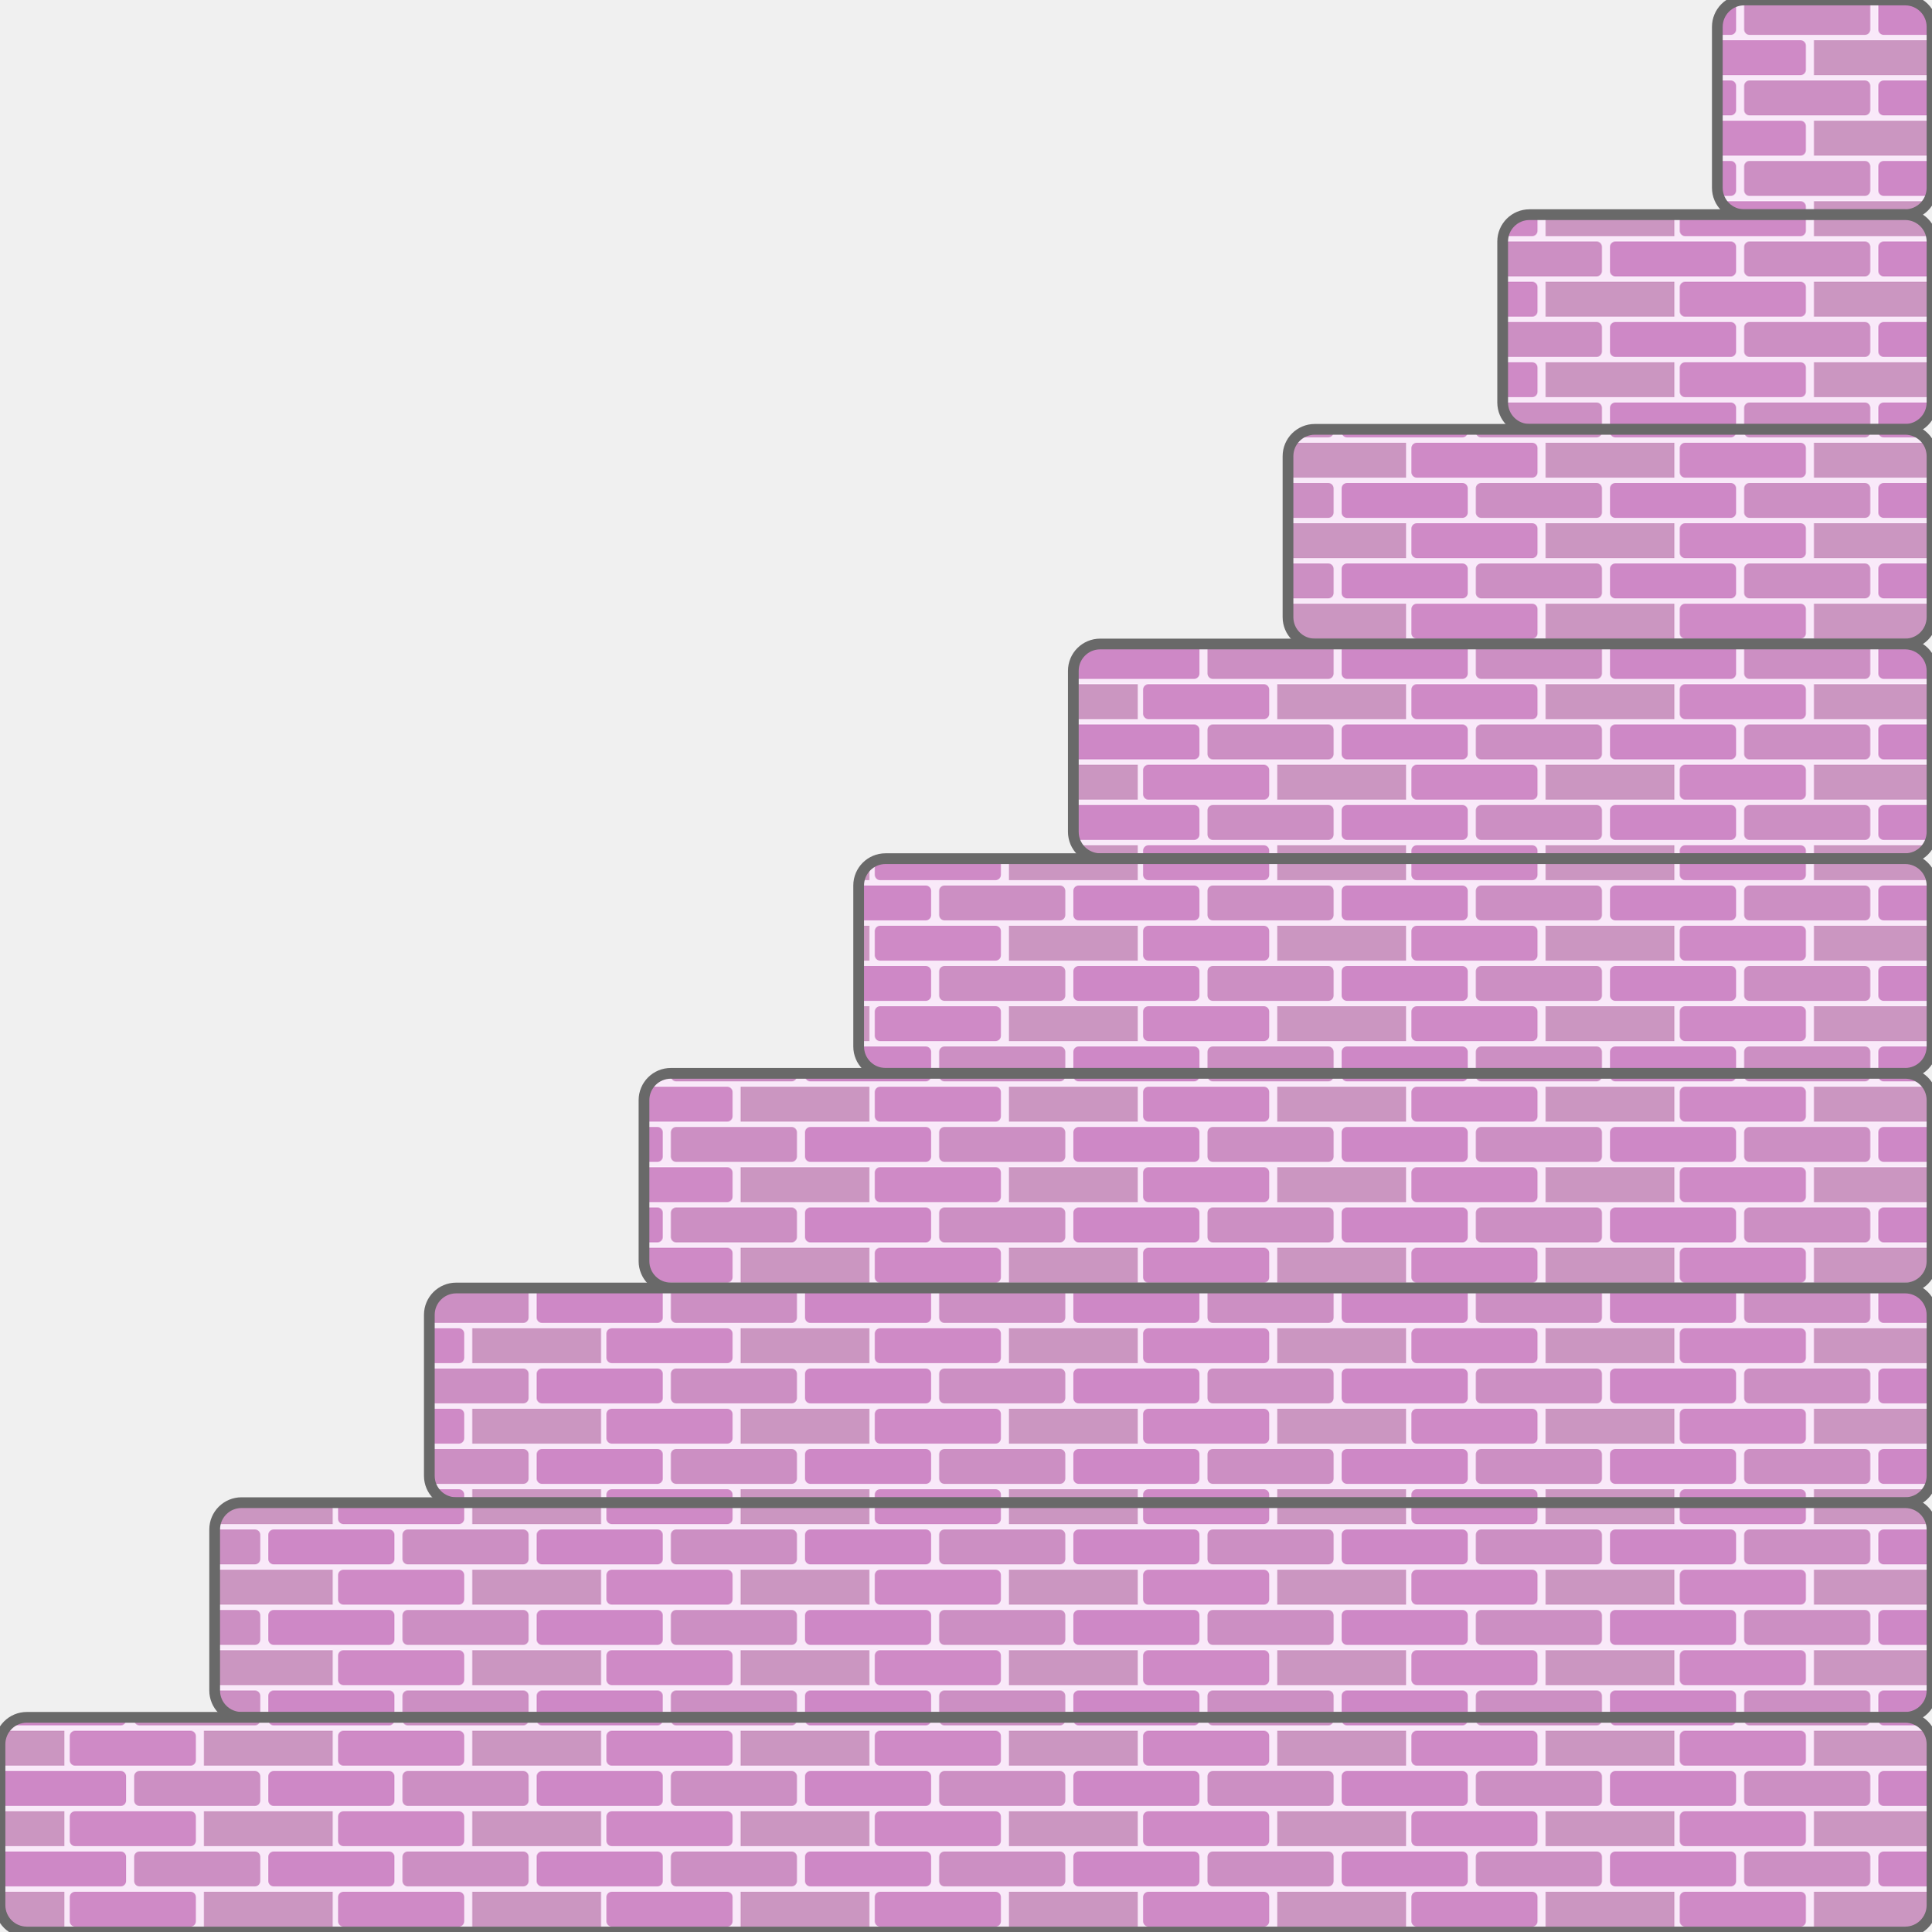
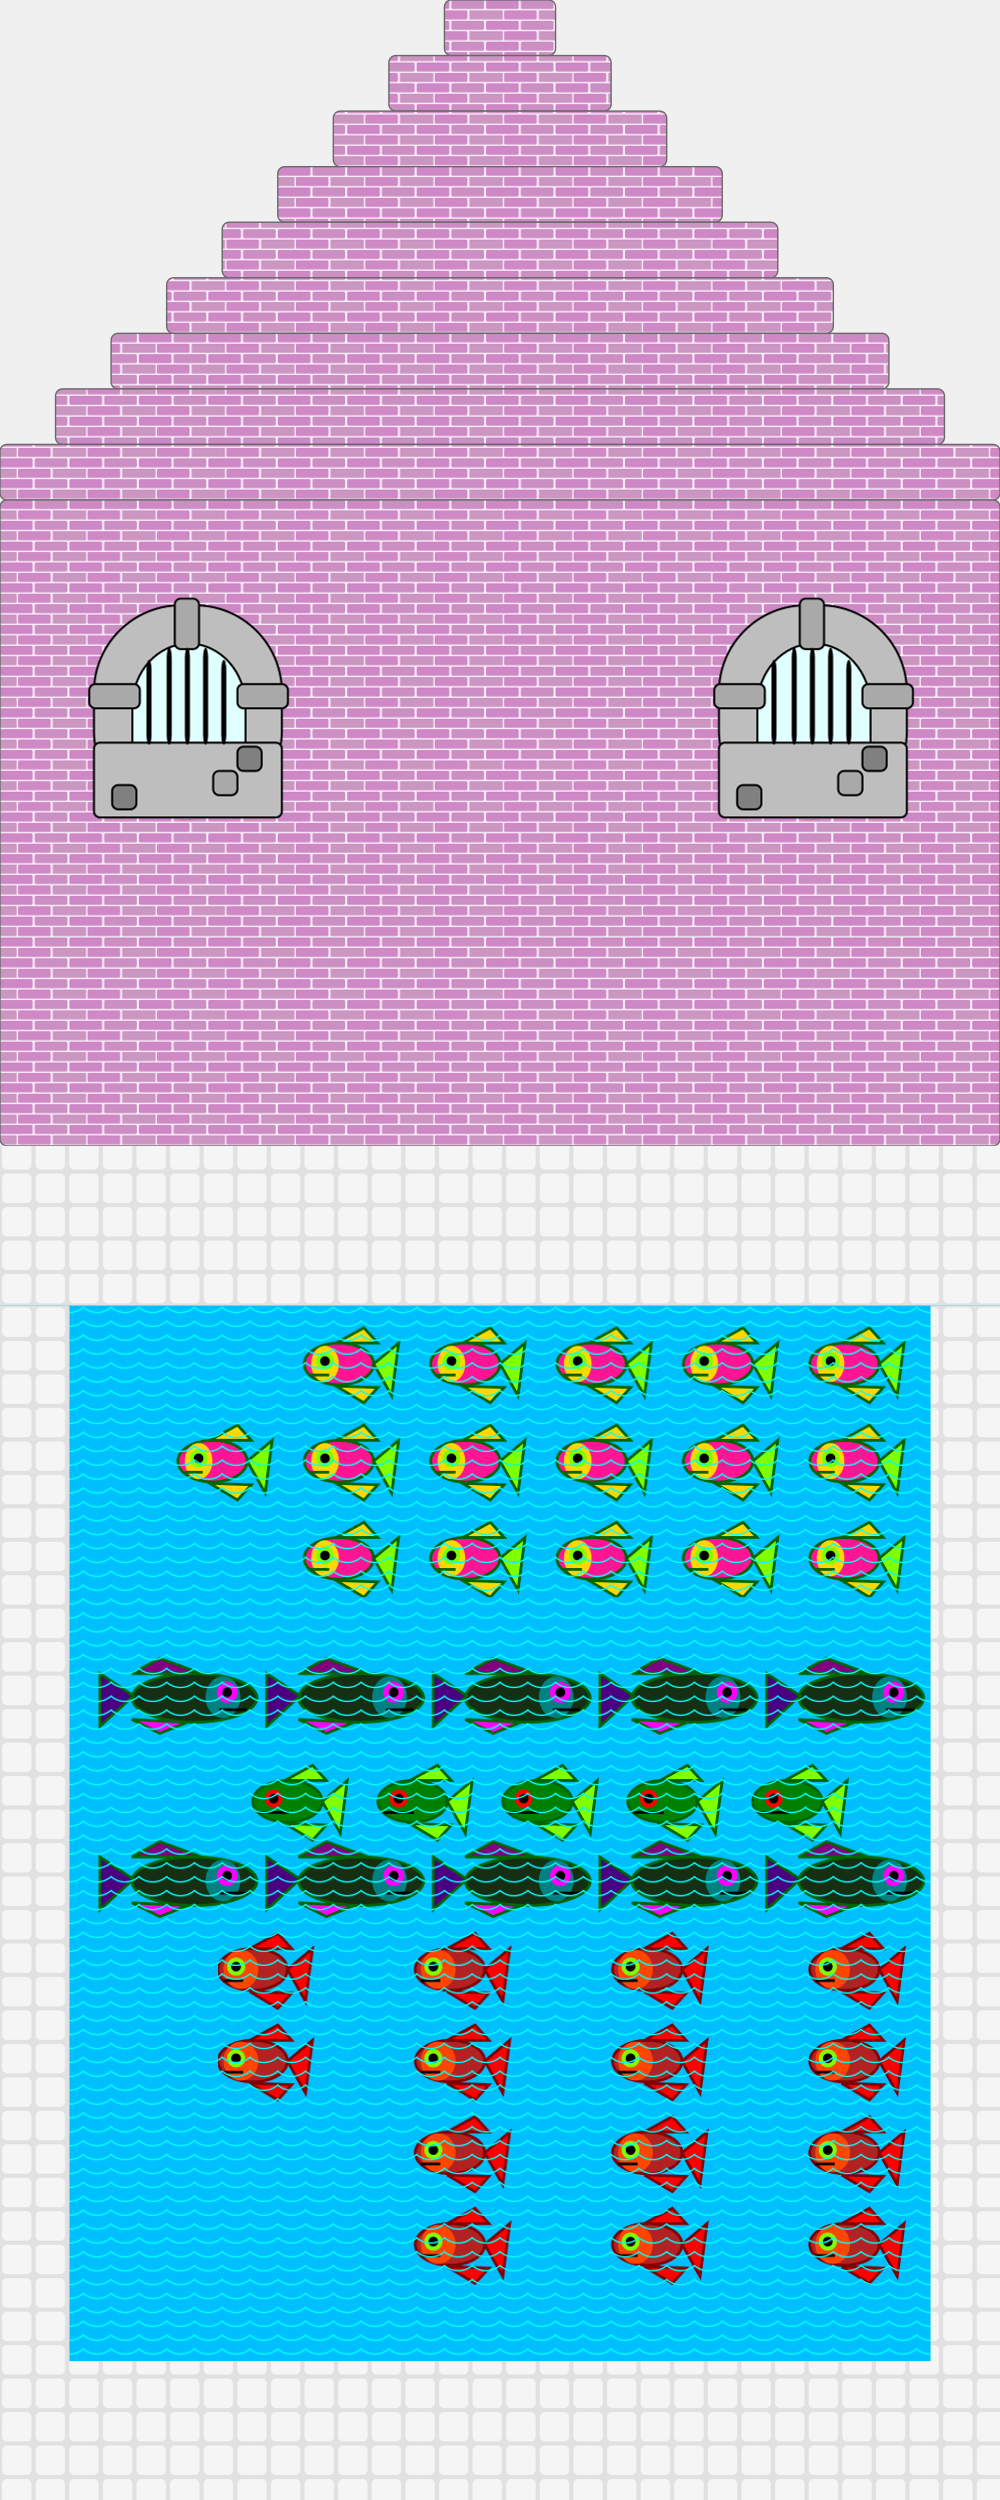
- <svg xmlns="http://www.w3.org/2000/svg" width="360" height="360" x="0" y="0" class="block6">
+ <svg xmlns="http://www.w3.org/2000/svg" width="720" height="1800" x="0" y="0" class="block6">
  <defs>
-     <pattern id="pinkBricks" patternUnits="userSpaceOnUse" x="0" y="0" width="50" height="15">
-       <rect width="50" height="15" x="0" y="0" fill="#dcc0c7" />
-       <rect width="23.5" height="6.5" x="0" y="0" rx="1" fill="#9d2c4e" />
-       <rect width="23.5" height="6.5" x="25" y="0" rx="1" fill="#9c2343" />
-       <rect width="12" height="6.5" x="0" y="7.5" fill="#a11d3e" />
-       <rect width="23.5" height="6.5" x="13" y="7.5" rx="1" fill="#aa3553" />
-       <rect width="12" height="6.5" x="38" y="7.5" fill="#a11d3e" />
-     </pattern>
    <pattern id="redBricks" patternUnits="userSpaceOnUse" x="0" y="0" width="50" height="15">
      <rect width="323" height="580" x="0" y="0" fill="#f9e9f9" />
      <rect width="23.5" height="6.5" x="0" y="0" rx="1" fill="#ce88c6" />
      <rect width="23.5" height="6.5" x="25" y="0" rx="1" fill="#cc8fc3" />
      <rect width="12" height="6.5" x="0" y="7.5" fill="#cb96c1" />
      <rect width="23.5" height="6.5" x="13" y="7.5" rx="1" fill="#cf8ac6" />
      <rect width="12" height="6.5" x="38" y="7.5" fill="#cb96c1" />
    </pattern>
+     <pattern id="planks" patternUnits="userSpaceOnUse" x="0" y="0" width="100" height="500">
+       <rect width="80" height="500" fill="burlywood" stroke="saddlebrown" stroke-width="2" />
+       <polygon points="0,0 0,500 20,500 20,0 40,0 40,500 60,500 60,0 80,0 80,500 100,500 100,0" style="stroke:saddlebrown;stroke-width:2;fill:burlywood;" />
+     </pattern>
+     <pattern id="floorPattern" patternUnits="userSpaceOnUse" x="0" y="0" height="24.1" width="24.2">
+       <rect width="25" height="25" x="0" y="0" fill="#e1e1e1" />
+       <rect width="24.1" height="24.2" x="0" y="0" rx="5" fill="whitesmoke" stroke="#e1e1e1" stroke-width="3" />
+     </pattern>
+     <pattern id="windowPattern" patternUnits="userSpaceOnUse" x="60" y="-50" width="150" height="160" viewBox="0 0 100 110">
+       <rect width="93" height="105" x="3" y="4" fill="#bebebe" rx="43" stroke="black" />
+       <rect width="56" height="83" x="22" y="23" rx="31" stroke="black" fill="lightcyan" />
+       <rect width="93" height="37" x="3" y="72" fill="#bebebe" rx="3" stroke="black" />
+       <rect width="12" height="25" x="43" y=".7" fill="darkgrey" rx="3" stroke="black" />
+       <rect width="25" height="12" x=".7" y="43" fill="darkgrey" rx="3" stroke="black" />
+       <rect width="25" height="12" x="74" y="43" fill="darkgrey" rx="3" stroke="black" />
+       <rect width="12" height="12" x="74" y="74" fill="grey" rx="3" stroke="black" />
+       <rect width="12" height="12" x="62" y="86" fill="darkgrey" rx="3" stroke="black" />
+       <rect width="12" height="12" x="12" y="93" fill="grey" rx="3" stroke="black" />
+       <rect width="2.5" height="42" x="29" y="31" rx="5" />
+       <rect width="2.5" height="48" x="39" y="25" rx="5" />
+       <rect width="2.5" height="48" x="48" y="25" rx="5" />
+       <rect width="2.5" height="48" x="57" y="25" rx="5" />
+       <rect width="2.5" height="42" x="66" y="31" rx="5" />
+     </pattern>
+     <pattern id="waterPattern" patternUnits="userSpaceOnUse" x="0" y="0" height="10" width="20">
+       <circle cx="10" cy="-10" r="15" fill="transparent" stroke="aqua" stroke-width="1" />
+     </pattern>
+     <pattern id="smallGreenFish" patternUnits="userSpaceOnUse" x="0" y="0" width="90" height="70">
+       <rect width="50" height="30" x="2" y="22" rx="30" fill="green" stroke="darkgreen" stroke-width="2" />
+       <polygon points="52,37 70,22 65,60" style="fill:chartreuse;stroke:darkgreen;stroke-width:2;" />
+       <polygon points="25,22 45,11 55,22" style="fill:chartreuse;stroke:darkgreen;stroke-width:2;" />
+       <polygon points="25,53 45,65 55,54" style="fill:chartreuse;stroke:darkgreen;stroke-width:2;" />
+       <rect width="10" height="10" rx="5" stroke="red" stroke-width="3" x="12" y="30" />
+       <polygon points="6,45 28,45 6,45" style="stroke:black;stroke-width:2;" />
+     </pattern>
+     <pattern id="greenFish" patternUnits="userSpaceOnUse" x="70" y="-5" width="120" height="66">
+       <rect width="90" height="35" x="25" y="22" rx="50" fill="#152f13" stroke="darkgreen" stroke-width="2" />
+       <rect width="25" height="30" x="78" y="24" rx="50" fill="teal" />
+       <polygon points="26,38 2,22 2,60" style="fill:indigo;stroke:darkgreen;stroke-width:2;" />
+       <polygon points="25,22 45,11 75,22" style="fill:purple;stroke:darkgreen;stroke-width:2;" />
+       <polygon points="25,55 45,65 65,57" style="fill:fuchsia;stroke:darkgreen;stroke-width:2;" />
+       <rect width="11" height="11" x="88" y="30" rx="10" stroke="magenta" stroke-width="4" />
+       <polygon points="108,48 88,48 108,48" style="stroke:black;stroke-width:2;" />
+     </pattern>
+     <pattern id="redFish" patternUnits="userSpaceOnUse" x="13" y="-5" width="142" height="66">
+       <rect width="50" height="30" x="2" y="22" rx="30" fill="firebrick" stroke="maroon" stroke-width="2" />
+       <rect width="25" height="28" x="6" y="23" rx="30" fill="orangered" />
+       <polygon points="52,37 70,22 65,60" style="fill:red;stroke:maroon;stroke-width:2;" />
+       <polygon points="25,22 45,11 55,22" style="fill:red;stroke:maroon;stroke-width:2;" />
+       <polygon points="25,53 45,65 55,54" style="fill:red;stroke:maroon;stroke-width:2;" />
+       <rect width="10" height="10" x="10" y="30" rx="5" stroke="chartreuse" stroke-width="3" />
+       <polygon points="6,45 20,45 6,45" style="stroke:black;stroke-width:2;" />
+     </pattern>
+     <pattern id="tropicalFish" patternUnits="userSpaceOnUse" x="35" y="35" width="91" height="70">
+       <rect width="50" height="30" x="2" y="22" rx="30" fill="deeppink" stroke="darkgreen" stroke-width="2" />
+       <rect width="20" height="26" x="7" y="24" rx="30" fill="gold" />
+       <polygon points="52,37 70,22 65,60" style="fill:chartreuse;stroke:darkgreen;stroke-width:2;" />
+       <polygon points="25,22 45,11 55,22" style="fill:gold;stroke:darkgreen;stroke-width:2;" />
+       <polygon points="25,53 45,65 55,54" style="fill:gold;stroke:darkgreen;stroke-width:2;" />
+       <rect width="10" height="10" rx="5" stroke="chartreuse" stroke-width="3" x="12" y="30" />
+       <polygon points="6,45 20,45 6,45" style="stroke:darkgreen;stroke-width:2;" />
+     </pattern>
+     <pattern id="jewels" patternUnits="userSpaceOnUse" x="0" y="0" height="46" width="46" viewBox="0 0 46 46">
+       <rect width="10" height="5" x="5" y="0" fill="black" />
+       <rect width="15" height="5" x="20" y="0" fill="black" />
+       <rect width="5" height="15" x="0" y="5" fill="black" />
+       <rect width="5" height="10" x="5" y="5" fill="white" />
+       <rect width="5" height="5" x="5" y="15" fill="red" />
+       <rect width="5" height="5" x="5" y="20" fill="black" />
+       <rect width="5" height="20" x="10" y="5" fill="red" />
+       <rect width="5" height="5" x="10" y="25" fill="black" />
+       <rect width="5" height="5" x="15" y="5" fill="black" />
+       <rect width="5" height="20" x="10" y="5" fill="red" />
+       <rect width="5" height="15" x="15" y="10" fill="red" />
+       <rect width="5" height="5" x="15" y="25" fill="maroon" />
+       <rect width="5" height="5" x="15" y="30" fill="black" />
+       <rect width="5" height="20" x="20" y="5" fill="red" />
+       <rect width="5" height="5" x="20" y="25" fill="maroon" />
+       <rect width="5" height="5" x="20" y="30" fill="black" />
+       <rect width="5" height="15" x="25" y="5" fill="red" />
+       <rect width="5" height="5" x="25" y="20" fill="maroon" />
+       <rect width="5" height="5" x="25" y="25" fill="black" />
+       <rect width="5" height="15" x="30" y="5" fill="maroon" />
+       <rect width="5" height="5" x="30" y="20" fill="black" />
+       <rect width="5" height="15" x="35" y="5" fill="black" />
+     </pattern>
  </defs>
-   <rect width="40" height="40" x="320" y="0" fill="url(#redBricks)" stroke="dimgrey" rx="5" stroke-width="2" />
-   <rect width="80" height="40" x="280" y="40" fill="url(#redBricks)" stroke="dimgrey" rx="5" stroke-width="2" />
-   <rect width="120" height="40" x="240" y="80" fill="url(#redBricks)" stroke="dimgrey" rx="5" stroke-width="2" />
-   <rect width="160" height="40" x="200" y="120" fill="url(#redBricks)" stroke="dimgrey" rx="5" stroke-width="2" />
-   <rect width="200" height="40" x="160" y="160" fill="url(#redBricks)" stroke="dimgrey" rx="5" stroke-width="2" />
-   <rect width="240" height="40" x="120" y="200" fill="url(#redBricks)" stroke="dimgrey" rx="5" stroke-width="2" />
-   <rect width="280" height="40" x="80" y="240" fill="url(#redBricks)" stroke="dimgrey" rx="5" stroke-width="2" />
-   <rect width="320" height="40" x="40" y="280" fill="url(#redBricks)" stroke="dimgrey" rx="5" stroke-width="2" />
-   <rect width="360" height="40" x="0" y="320" fill="url(#redBricks)" stroke="dimgrey" rx="5" stroke-width="2" />
+   <rect width="80" height="40" x="320" y="0" fill="url(#redBricks)" stroke="dimgrey" rx="5" stroke-width="1" />
+   <rect width="160" height="40" x="280" y="40" fill="url(#redBricks)" stroke="dimgrey" rx="5" stroke-width="1" />
+   <rect width="240" height="40" x="240" y="80" fill="url(#redBricks)" stroke="dimgrey" rx="5" stroke-width="1" />
+   <rect width="320" height="40" x="200" y="120" fill="url(#redBricks)" stroke="dimgrey" rx="5" stroke-width="1" />
+   <rect width="400" height="40" x="160" y="160" fill="url(#redBricks)" stroke="dimgrey" rx="5" stroke-width="1" />
+   <rect width="480" height="40" x="120" y="200" fill="url(#redBricks)" stroke="dimgrey" rx="5" stroke-width="1" />
+   <rect width="560" height="40" x="80" y="240" fill="url(#redBricks)" stroke="dimgrey" rx="5" stroke-width="1" />
+   <rect width="640" height="40" x="40" y="280" fill="url(#redBricks)" stroke="dimgrey" rx="5" stroke-width="1" />
+   <rect width="720" height="40" x="0" y="320" fill="url(#redBricks)" stroke="dimgrey" rx="5" stroke-width="1" />
+   <rect width="720" height="465" x="0" y="360" fill="url(#redBricks)" stroke="dimgrey" rx="5" stroke-width="1" />
+   <rect width="720" height="150" x="0" y="825" fill="url(#floorPattern)" />
+   <rect width="150" height="160" x="60" y="430" fill="url(#windowPattern)" />
+   <rect width="150" height="160" x="510" y="430" fill="url(#windowPattern)" />
+   <rect width="720" height="1000" x="0" y="940" fill="deepskyblue" />
+   <rect width="720" height="66" x="157" y="1390" fill="url(#redFish)" />
+   <rect width="720" height="66" x="157" y="1452" fill="url(#redFish)" />
+   <rect width="720" height="66" x="212" y="950" fill="url(#tropicalFish)" />
+   <rect width="720" height="66" x="120" y="1016" fill="url(#tropicalFish)" />
+   <rect width="720" height="66" x="212" y="1084" fill="url(#tropicalFish)" />
+   <rect width="700" height="66" x="70" y="1188" fill="url(#greenFish)" />
+   <rect width="468" height="66" x="162" y="1264" fill="url(#smallGreenFish)" />
+   <rect width="720" height="66" x="228" y="1516" fill="url(#redFish)" />
+   <rect width="720" height="66" x="228" y="1585" fill="url(#redFish)" />
+   <rect width="650" height="66" x="70" y="1320" fill="url(#greenFish)" />
+   <rect width="720" height="1000" x="0" y="940" fill="url(#waterPattern)" />
+   <rect width="50" height="1000" x="0" y="940" fill="url(#floorPattern)" />
+   <rect width="50" height="1000" x="670" y="940" fill="url(#floorPattern)" />
+   <rect width="720" height="150" x="0" y="1700" fill="url(#floorPattern)" />
</svg>
